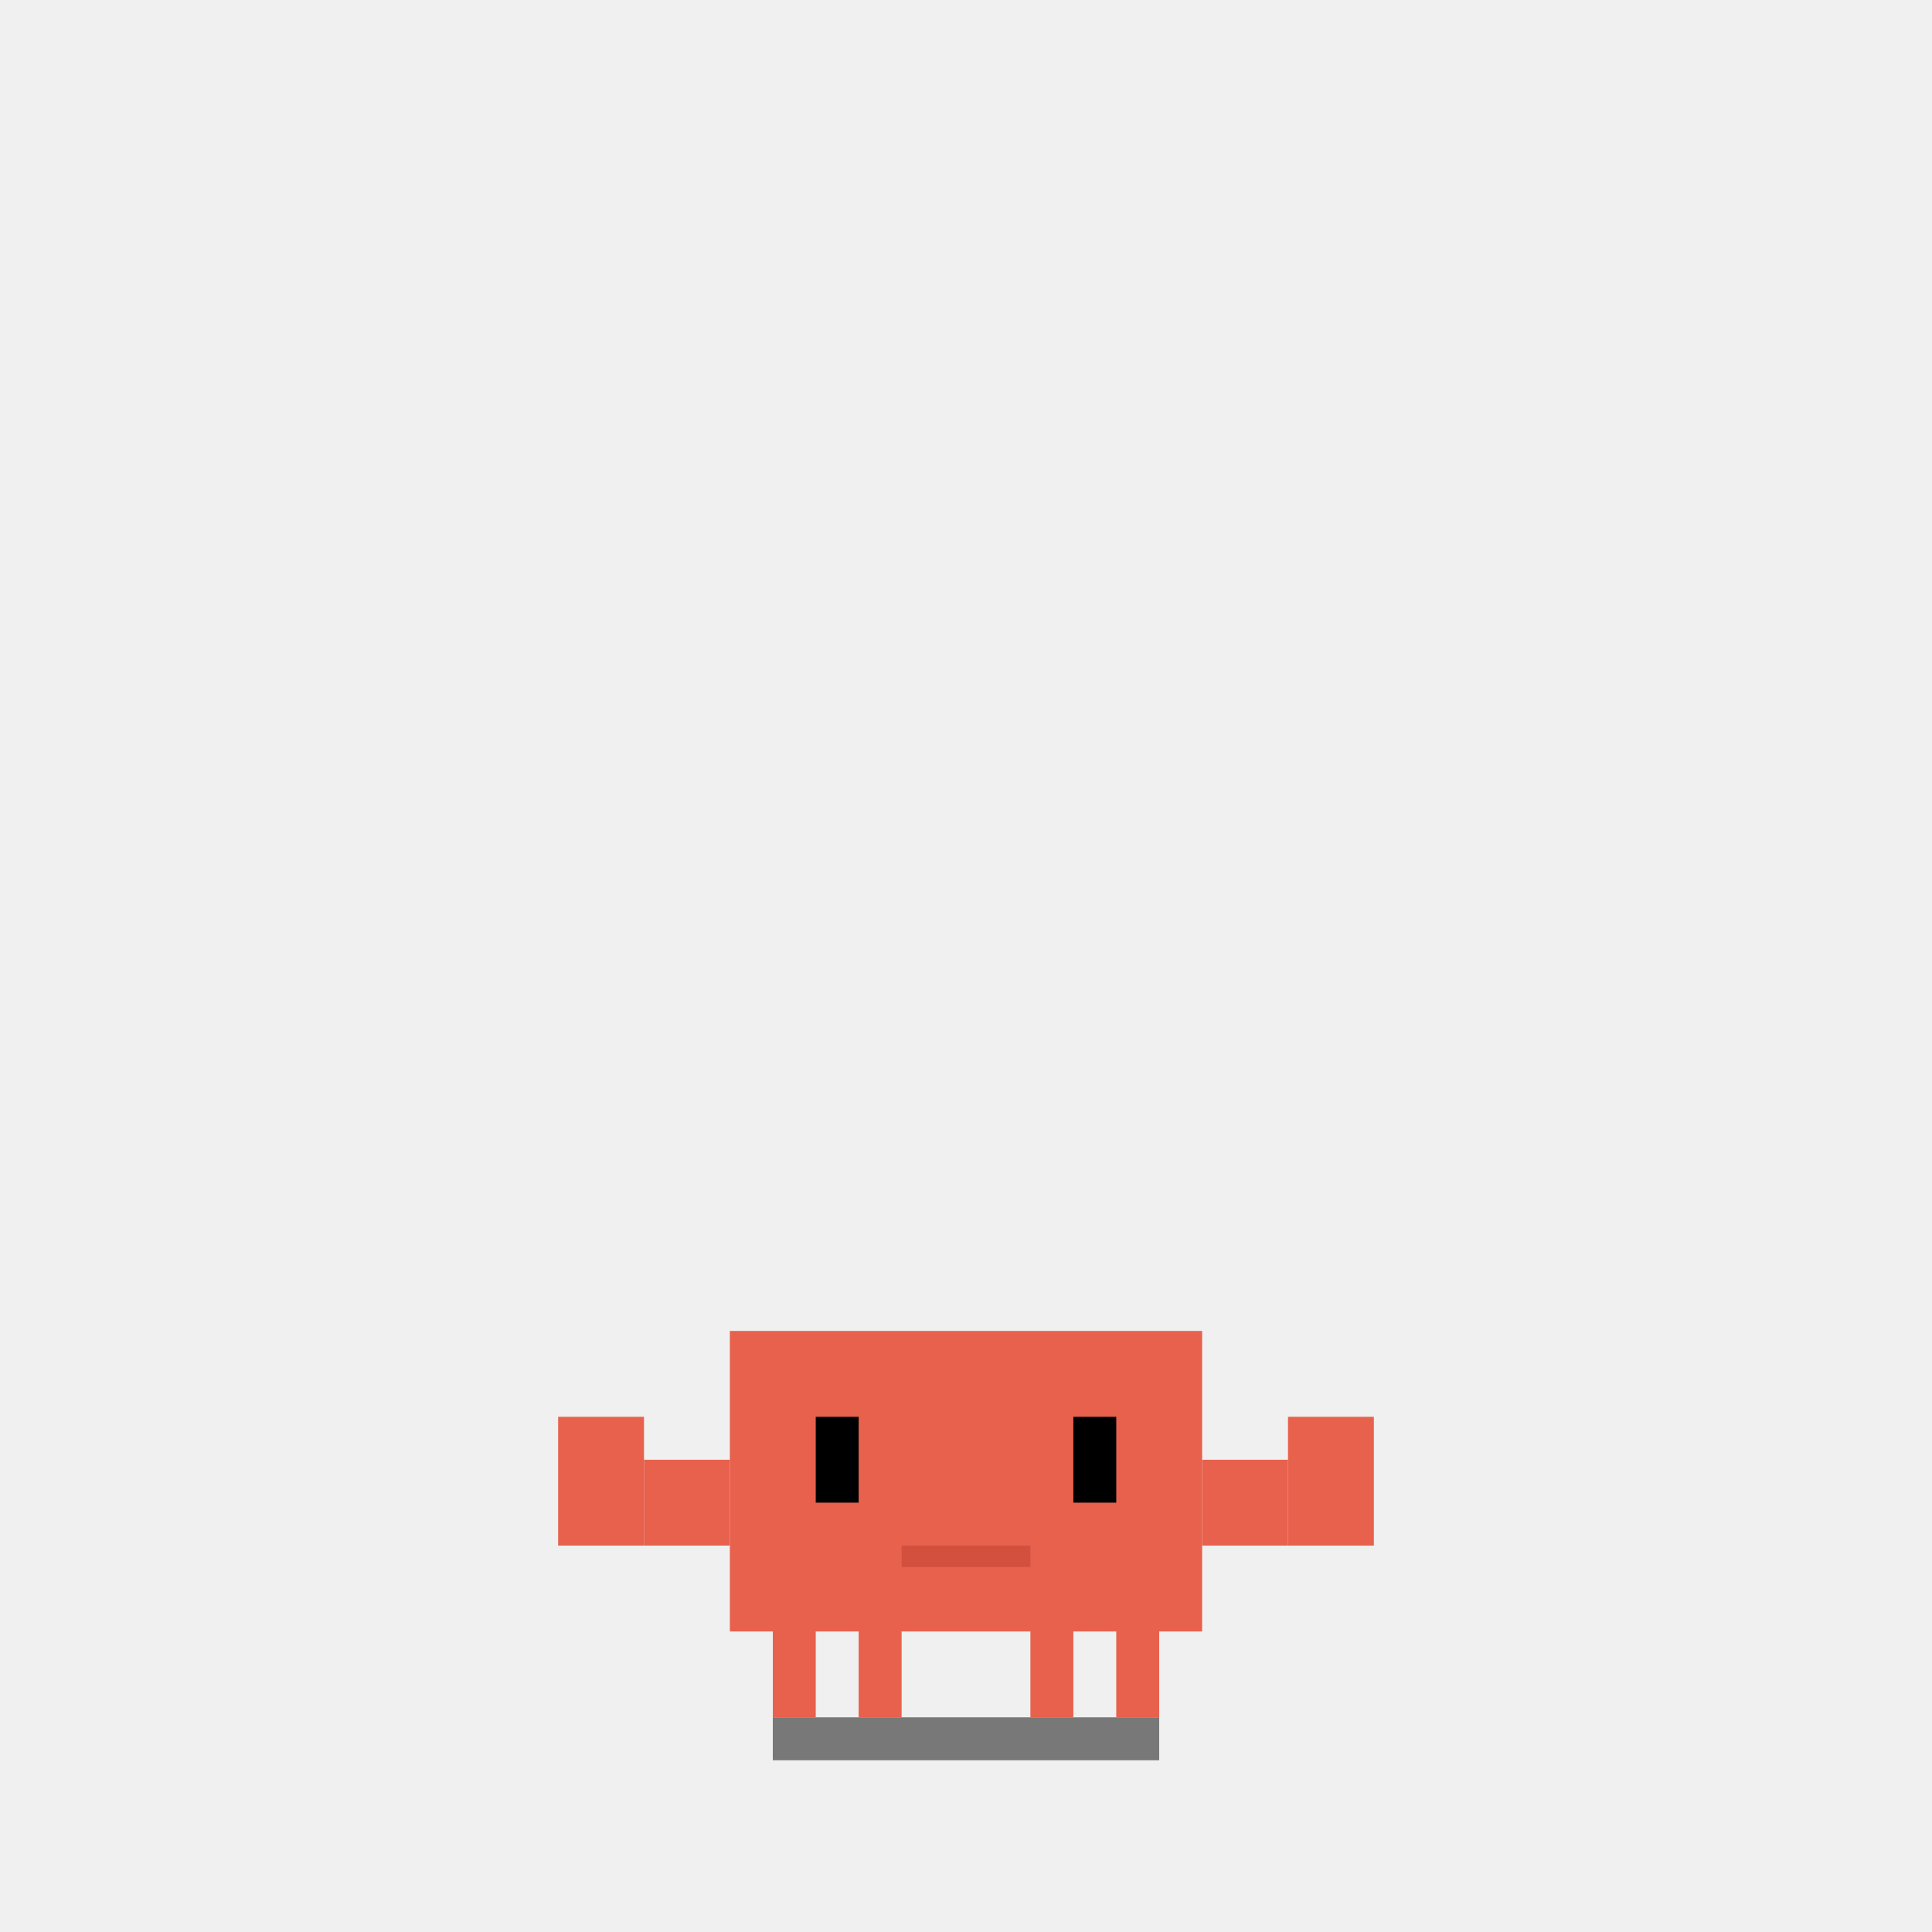
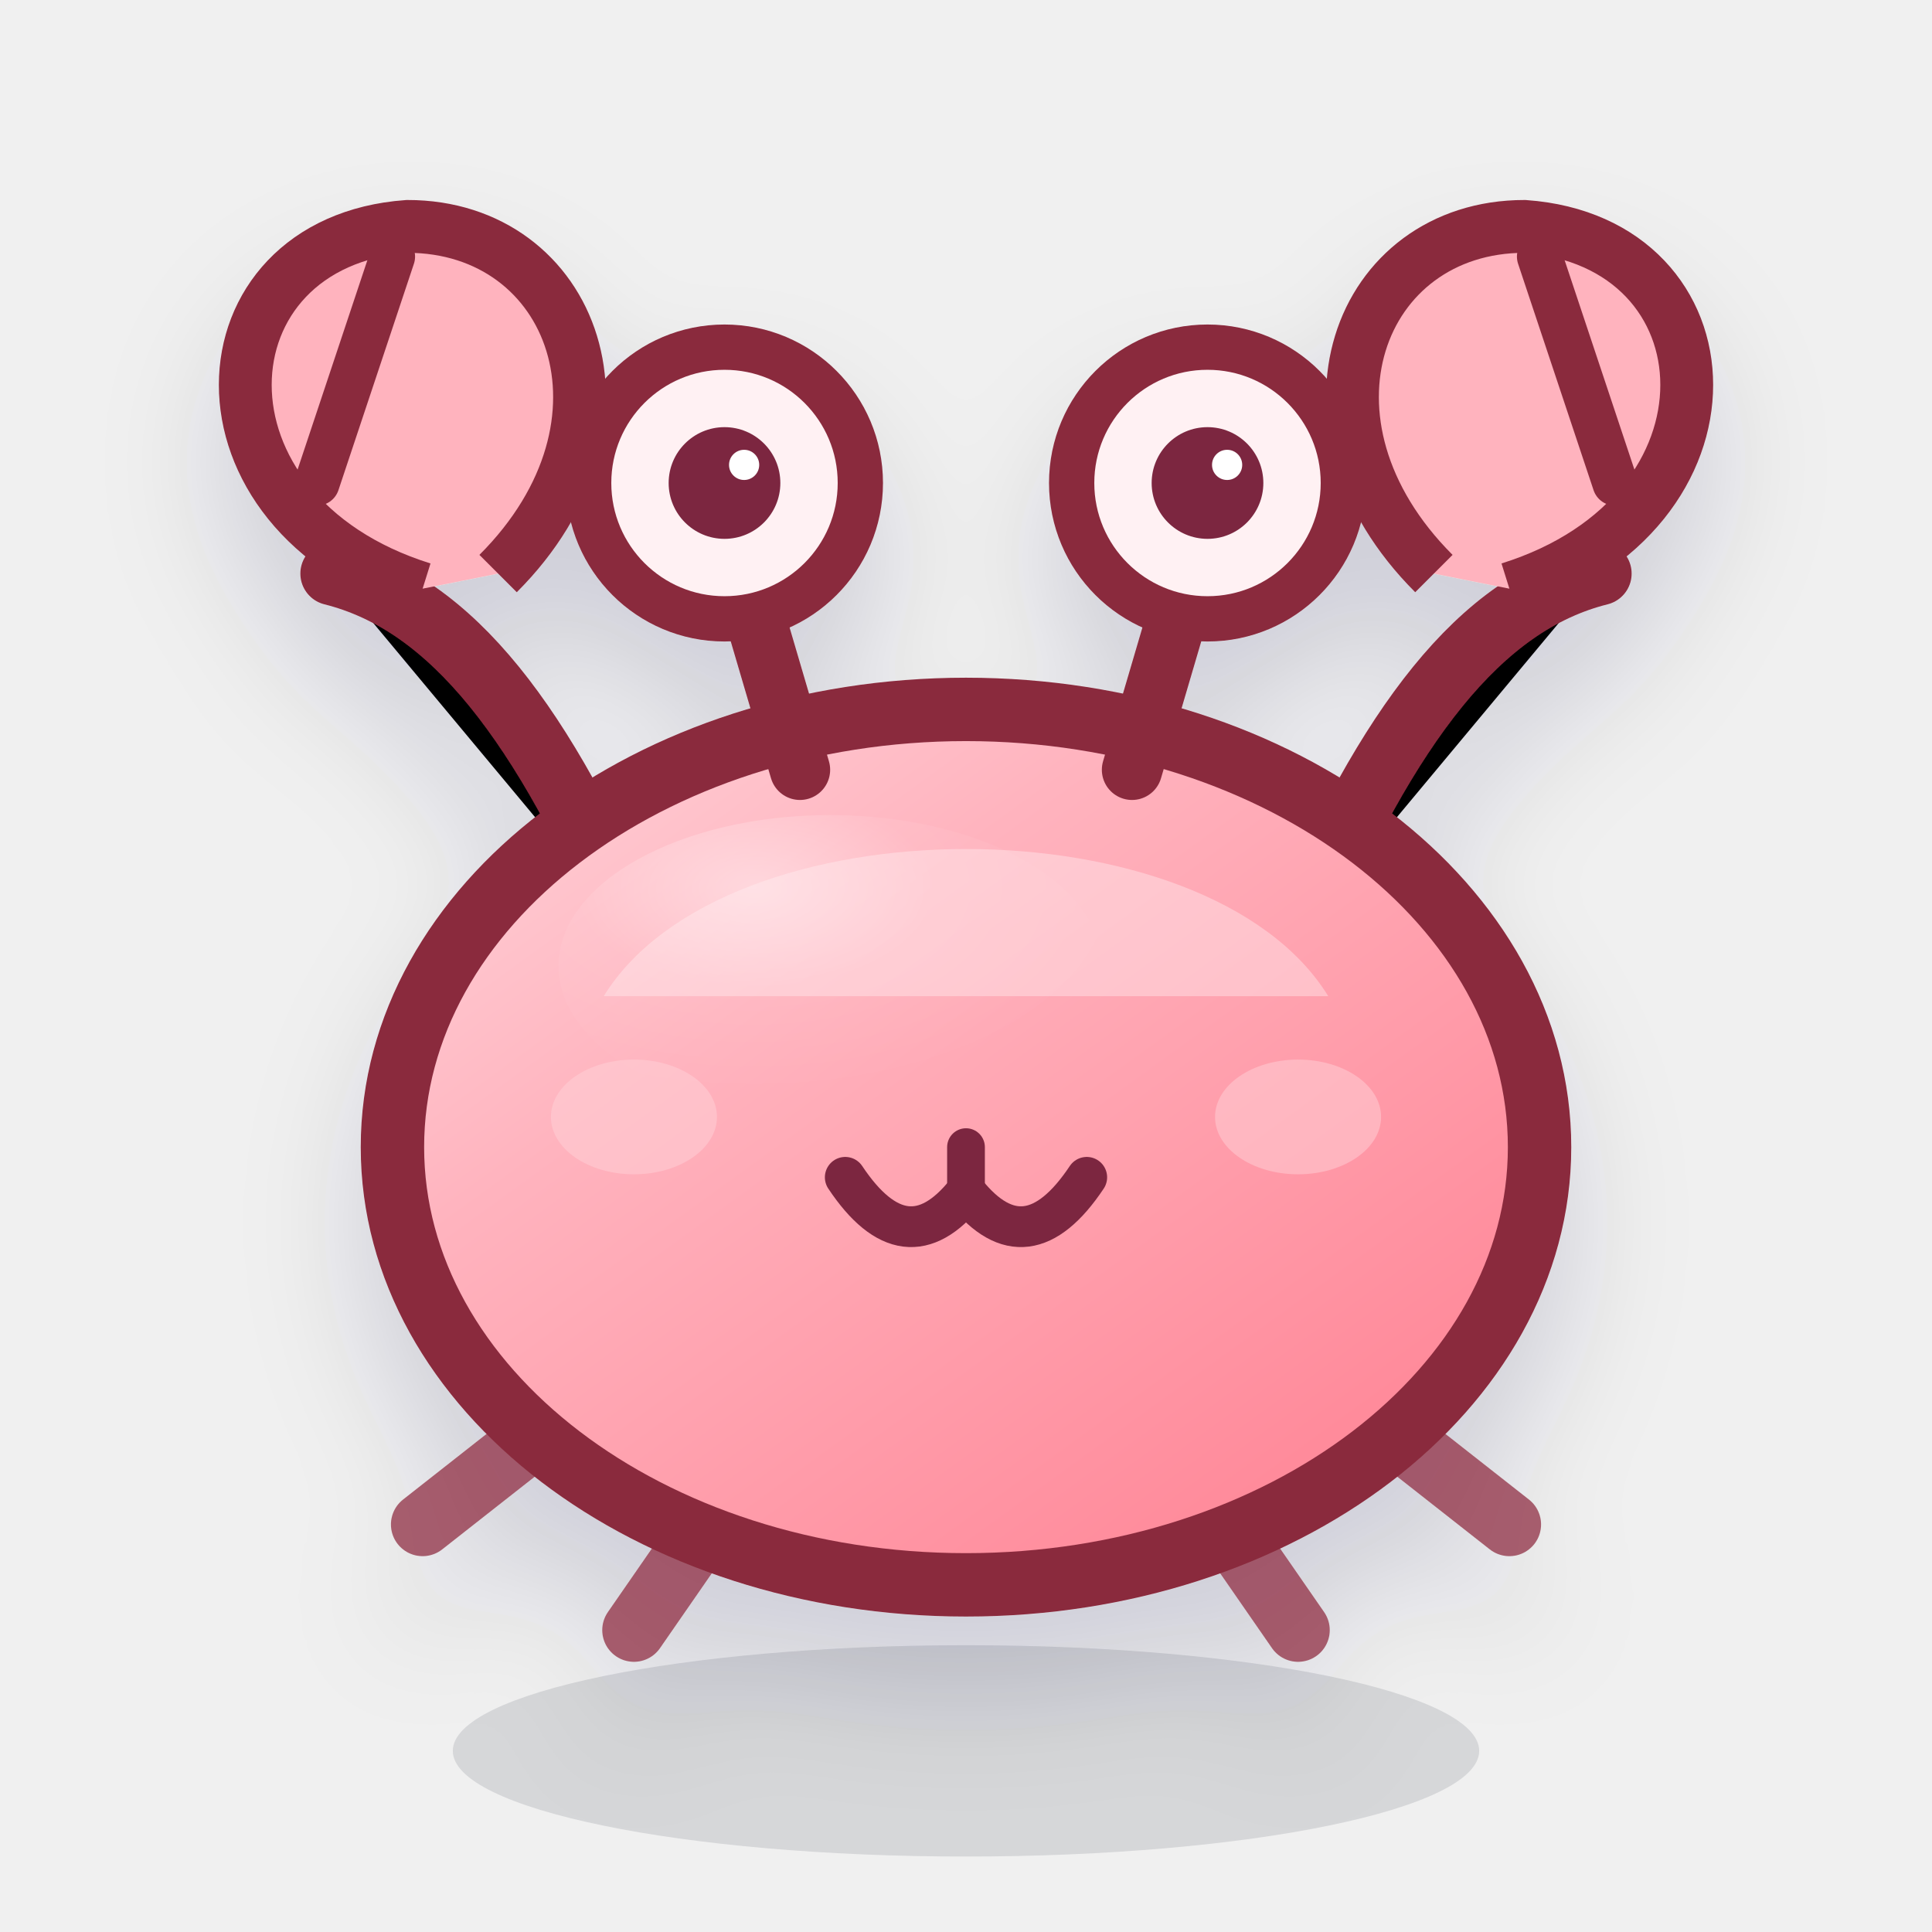
- <svg xmlns="http://www.w3.org/2000/svg" viewBox="-15 -25 45 45" width="500" height="500">
+ <svg xmlns="http://www.w3.org/2000/svg" id="crab-idle" viewBox="0 0 128 128" preserveAspectRatio="xMidYMid meet" role="img" aria-label="Crab idle">
  <defs>
-     <style>
-     .breathe { transform-origin: 7.5px 13px; animation: breathe 3.2s infinite ease-in-out; }
-     .eyes-blink { animation: blink 4s infinite ease-in-out; }
-     @keyframes breathe { 0%,100%{transform:scale(1,1) translate(0,0)} 50%{transform:scale(1.02,0.98) translate(0,0.5px)} }
-     @keyframes blink { 0%,10%,100%{transform:scaleY(1)} 5%{transform:scaleY(0.1)} }
+     <linearGradient id="crab-idle-body" x1="28" y1="18" x2="96" y2="112" gradientUnits="userSpaceOnUse">
+       <stop offset="0" stop-color="#fff1f3" />
+       <stop offset="0.45" stop-color="#ffb3be" />
+       <stop offset="1" stop-color="#ff7b8d" />
+     </linearGradient>
+     <linearGradient id="crab-idle-accent" x1="36" y1="18" x2="90" y2="104" gradientUnits="userSpaceOnUse">
+       <stop offset="0" stop-color="#ffd166" />
+       <stop offset="1" stop-color="#7b2740" />
+     </linearGradient>
+     <radialGradient id="crab-idle-shine" cx="36%" cy="24%" r="68%">
+       <stop offset="0" stop-color="#ffffff" stop-opacity=".72" />
+       <stop offset=".48" stop-color="#ffffff" stop-opacity=".12" />
+       <stop offset="1" stop-color="#ffffff" stop-opacity="0" />
+     </radialGradient>
+     <filter id="crab-idle-soft-shadow" x="-30%" y="-30%" width="160%" height="170%">
+       <feDropShadow dx="0" dy="5" stdDeviation="4" flood-color="#10203a" flood-opacity="0.14" />
+     </filter>
+     <filter id="crab-idle-glow" x="-40%" y="-40%" width="180%" height="180%">
+       <feGaussianBlur stdDeviation="2.5" result="blur" />
+       <feMerge>
+         <feMergeNode in="blur" />
+         <feMergeNode in="SourceGraphic" />
+       </feMerge>
+     </filter>
+   </defs>
+   <style>
+     .pet-core { transform-origin:64px 72px; animation: pet-breathe 2.8s ease-in-out infinite; }
+     .tail { transform-origin:76px 75px; animation: tail-sway 2.4s ease-in-out infinite; }
+     .ear { transform-origin:center; animation: ear-twitch 5s ease-in-out infinite; }
+     .arm-left { transform-origin:46px 74px; animation: arm-left 2.1s ease-in-out infinite; }
+     .arm-right { transform-origin:82px 74px; animation: arm-right 2.1s ease-in-out infinite; }
+     .blink { transform-origin:center; animation: blink 5.2s ease-in-out infinite; }
+     .float-prop { animation: prop-float 2.4s ease-in-out infinite; }
+     .pulse { animation: pulse 1.3s ease-in-out infinite; transform-origin:center; }
+     .spin { animation: spin 3.2s linear infinite; transform-origin:center; }
+     .work-tap { animation: tap 0.55s ease-in-out infinite; transform-origin:64px 95px; }
+     .sleep-drift { animation: sleep-drift 3.6s ease-in-out infinite; }
+     .music-note { animation: note-rise 1.8s ease-in-out infinite; opacity:0; }
+     .music-note.n2 { animation-delay:0.45s; }
+     .music-note.n3 { animation-delay:0.9s; }
+     .juggle-ball { animation: juggle 1.25s ease-in-out infinite; }
+     .juggle-ball.b2 { animation-delay:0.22s; }
+     .juggle-ball.b3 { animation-delay:0.44s; }
+     .spark { animation: sparkle 1.7s ease-in-out infinite; transform-origin:center; }
+     .spark.s2 { animation-delay:0.35s; }
+     .spark.s3 { animation-delay:0.7s; }
+     .state-error .pet-core { animation: shake 0.28s linear infinite; }
+     .state-sweeping .arm-right { animation: sweep 0.9s ease-in-out infinite; }
+     .state-react .pet-core { animation: pop 0.75s ease-in-out infinite; }
+     .state-sleeping .pet-core, .state-dozing .pet-core, .state-collapsing .pet-core { animation: sleep-breathe 3.8s ease-in-out infinite; }
+     @keyframes pet-breathe { 0%,100%{transform:translateY(0) scale(1)} 50%{transform:translateY(-3px) scale(1.025,0.985)} }
+     @keyframes sleep-breathe { 0%,100%{transform:translateY(1px) scale(1,0.98)} 50%{transform:translateY(-1px) scale(1.02,1)} }
+     @keyframes tail-sway { 0%,100%{transform:rotate(-4deg)} 50%{transform:rotate(9deg)} }
+     @keyframes ear-twitch { 0%,92%,100%{transform:rotate(0)} 95%{transform:rotate(-8deg)} }
+     @keyframes arm-left { 0%,100%{transform:rotate(0)} 50%{transform:rotate(-7deg)} }
+     @keyframes arm-right { 0%,100%{transform:rotate(0)} 50%{transform:rotate(7deg)} }
+     @keyframes blink { 0%,91%,100%{transform:scaleY(1)} 94%{transform:scaleY(0.12)} }
+     @keyframes prop-float { 0%,100%{transform:translateY(0)} 50%{transform:translateY(-5px)} }
+     @keyframes pulse { 0%,100%{transform:scale(1); opacity:.72} 50%{transform:scale(1.18); opacity:1} }
+     @keyframes spin { to{transform:rotate(360deg)} }
+     @keyframes tap { 0%,100%{transform:translateY(0)} 50%{transform:translateY(2px)} }
+     @keyframes sleep-drift { 0%{transform:translate(0,0);opacity:0} 20%{opacity:1} 100%{transform:translate(12px,-22px);opacity:0} }
+     @keyframes note-rise { 0%{transform:translateY(8px) scale(.8);opacity:0} 25%{opacity:1} 100%{transform:translateY(-18px) scale(1.08);opacity:0} }
+     @keyframes juggle { 0%,100%{transform:translateY(7px)} 50%{transform:translateY(-15px)} }
+     @keyframes sparkle { 0%,100%{transform:scale(.75) rotate(0);opacity:.45} 50%{transform:scale(1.15) rotate(16deg);opacity:1} }
+     @keyframes shake { 0%,100%{transform:translate(0,0)} 25%{transform:translate(-1px,1px)} 75%{transform:translate(1px,-1px)} }
+     @keyframes sweep { 0%,100%{transform:rotate(-16deg)} 50%{transform:rotate(18deg)} }
+     @keyframes pop { 0%,100%{transform:scale(1)} 50%{transform:scale(1.055)} }
  </style>
-   </defs>
-   <rect x="3" y="15" width="9" height="1" fill="#000" opacity="0.5" />
-   <g fill="#E8614D">
-     <rect x="3" y="11" width="1" height="4" />
-     <rect x="5" y="11" width="1" height="4" />
-     <rect x="9" y="11" width="1" height="4" />
-     <rect x="11" y="11" width="1" height="4" />
-   </g>
-   <g class="breathe">
-     <g fill="#E8614D">
-       <rect x="2" y="6" width="11" height="7" />
-       <rect x="0" y="9" width="2" height="2" />
-       <rect x="13" y="9" width="2" height="2" />
-       <rect x="-2" y="8" width="2" height="3" />
-       <rect x="15" y="8" width="2" height="3" />
-     </g>
-     <g fill="#000000">
-       <g class="eyes-blink">
-         <rect x="4" y="8" width="1" height="2" />
-         <rect x="10" y="8" width="1" height="2" />
+   <ellipse cx="64" cy="116" rx="34" ry="7" fill="#0f172a" opacity=".12" />
+   <g class="state-idle">
+     <g class="pet-core">
+       <g filter="url(#crab-idle-soft-shadow)">
+         <g stroke="#8a2b3e" stroke-width="4.2" stroke-linecap="round">
+           <path d="M42 62 C36 48 30 40 22 38" />
+           <path d="M86 62 C92 48 98 40 106 38" />
+           <path d="M42 90 L28 101 M51 95 L42 108 M77 95 L86 108 M86 90 L100 101" opacity=".72" />
+         </g>
+         <g class="arm-left">
+           <path d="M28 39 C12 34 13 16 27 15 C38 15 43 28 33 38" fill="#ffb3be" stroke="#8a2b3e" stroke-width="3.5" />
+           <path d="M26 17 L21 32" stroke="#8a2b3e" stroke-width="3" stroke-linecap="round" />
+         </g>
+         <g class="arm-right">
+           <path d="M100 39 C116 34 115 16 101 15 C90 15 85 28 95 38" fill="#ffb3be" stroke="#8a2b3e" stroke-width="3.5" />
+           <path d="M102 17 L107 32" stroke="#8a2b3e" stroke-width="3" stroke-linecap="round" />
+         </g>
+         <ellipse cx="64" cy="76" rx="38" ry="29" fill="url(#crab-idle-body)" stroke="#8a2b3e" stroke-width="4.2" />
+         <ellipse cx="55" cy="64" rx="18" ry="10" fill="url(#crab-idle-shine)" opacity=".58" />
+         <path d="M40 66 C48 53 80 53 88 66" fill="#fff1f3" opacity=".4" />
+         <path d="M53 51 L48 34 M75 51 L80 34" stroke="#8a2b3e" stroke-width="4" stroke-linecap="round" />
+         <circle cx="48" cy="32" r="9" fill="#fff1f3" stroke="#8a2b3e" stroke-width="3" />
+         <circle cx="80" cy="32" r="9" fill="#fff1f3" stroke="#8a2b3e" stroke-width="3" />
+         <g class="blink">
+           <circle cx="48" cy="32" r="3.7" fill="#7b2740" />
+           <circle cx="80" cy="32" r="3.7" fill="#7b2740" />
+           <circle cx="49.3" cy="30.8" r="1" fill="#fff" />
+           <circle cx="81.3" cy="30.8" r="1" fill="#fff" />
+         </g>
+         <path d="M64 76 V79" stroke="#7b2740" stroke-width="2.5" stroke-linecap="round" />
+         <path d="M56 78 Q60 84 64 79 Q68 84 72 78" stroke="#7b2740" stroke-width="2.7" fill="none" stroke-linecap="round" />
+         <ellipse cx="42" cy="74" rx="5.5" ry="3.8" fill="#ffd1d8" opacity=".5" />
+         <ellipse cx="86" cy="74" rx="5.5" ry="3.8" fill="#ffd1d8" opacity=".5" />
      </g>
    </g>
-     <rect x="6" y="11" width="3" height="0.5" fill="#C44536" opacity="0.6" />
  </g>
</svg>
